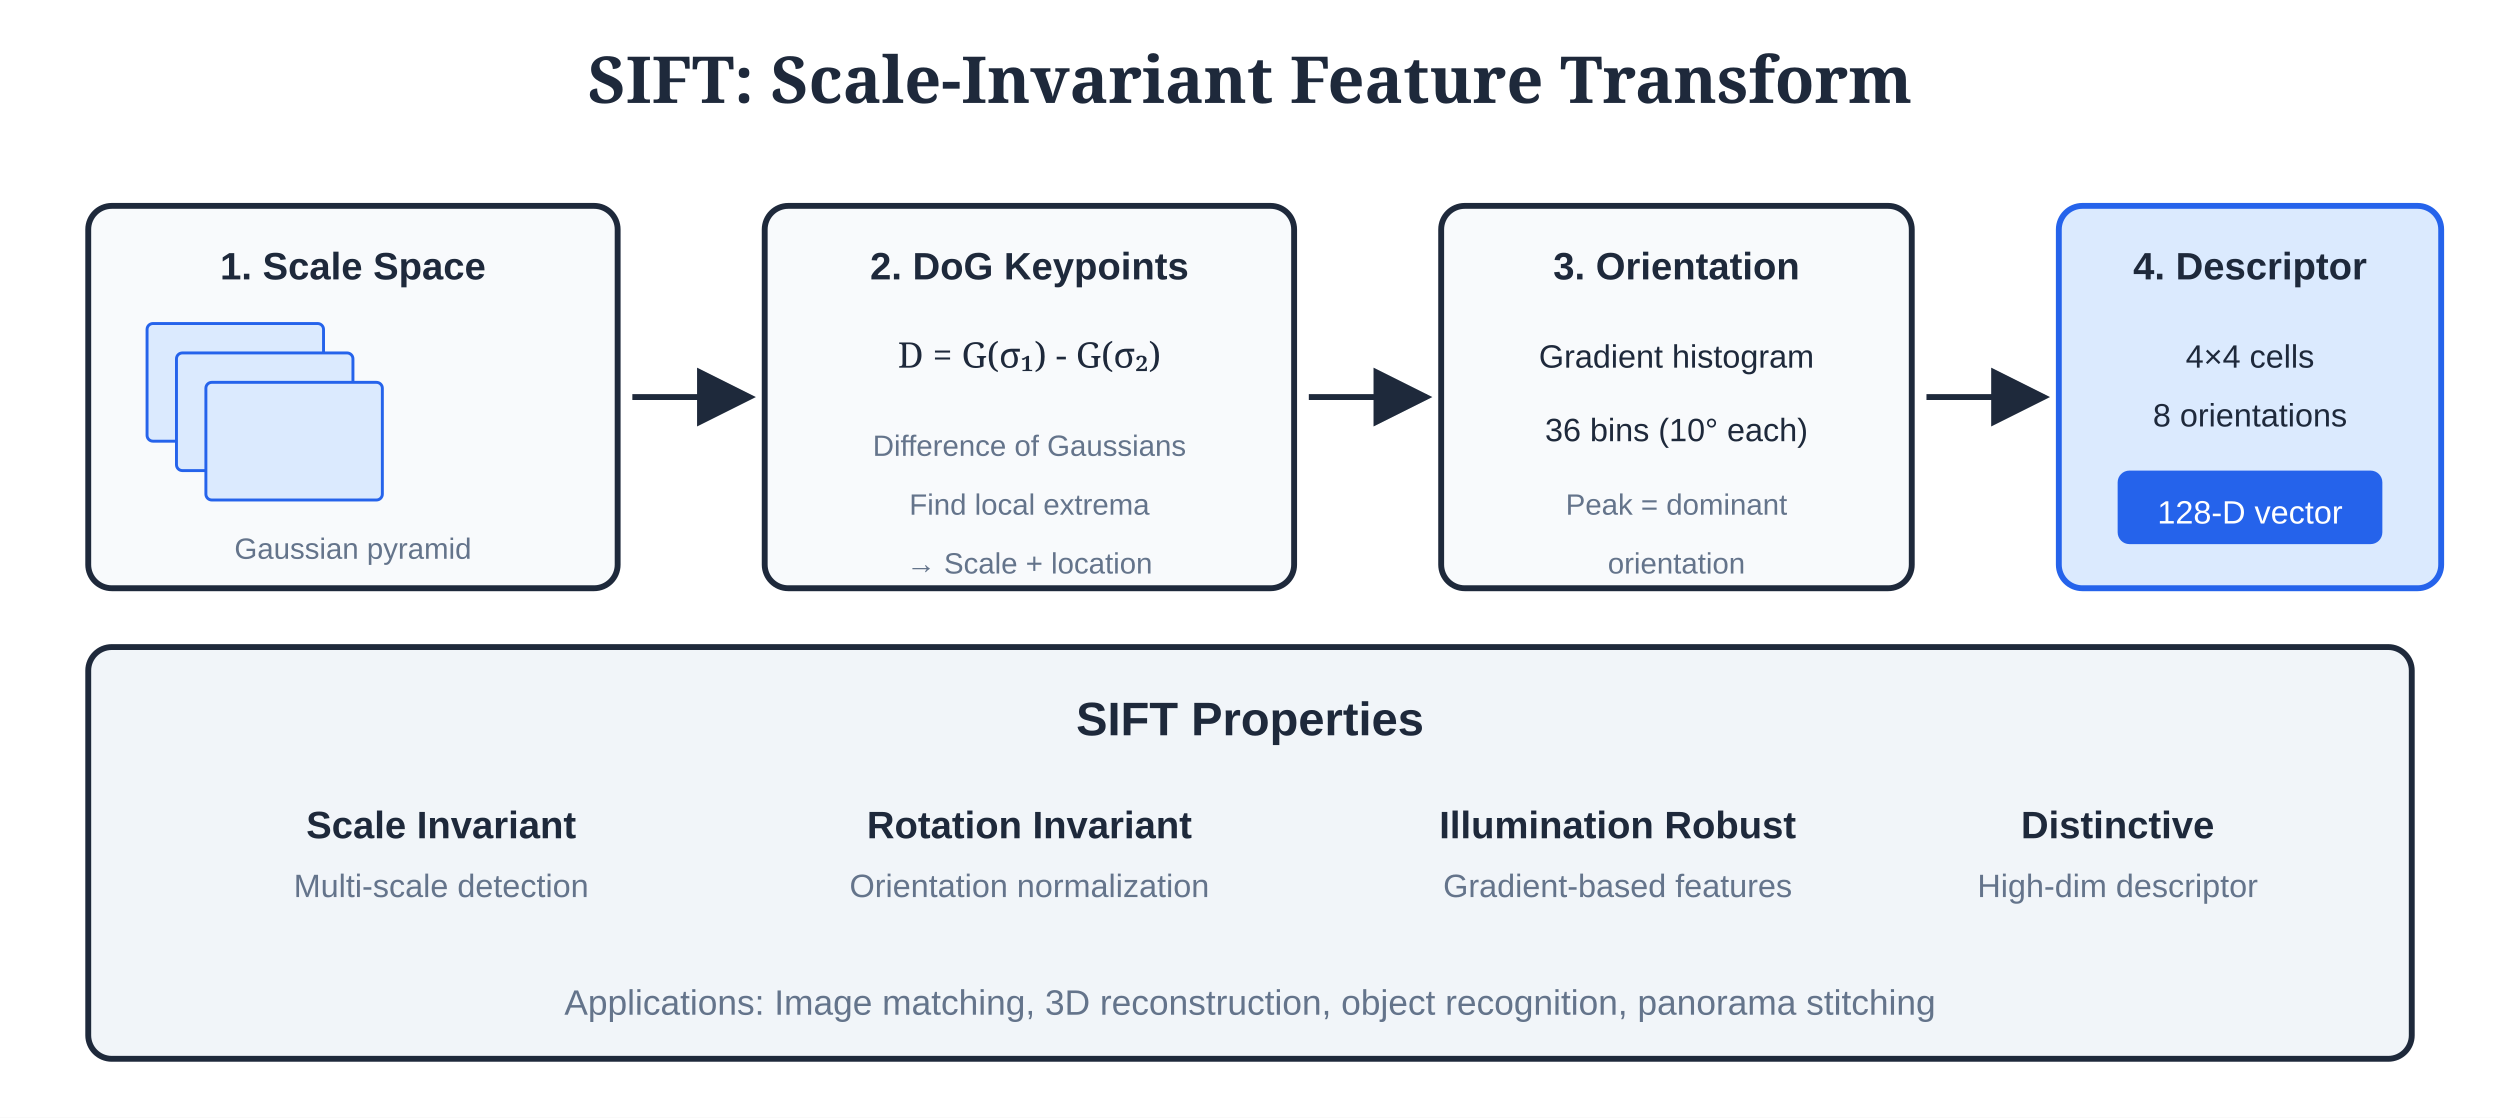
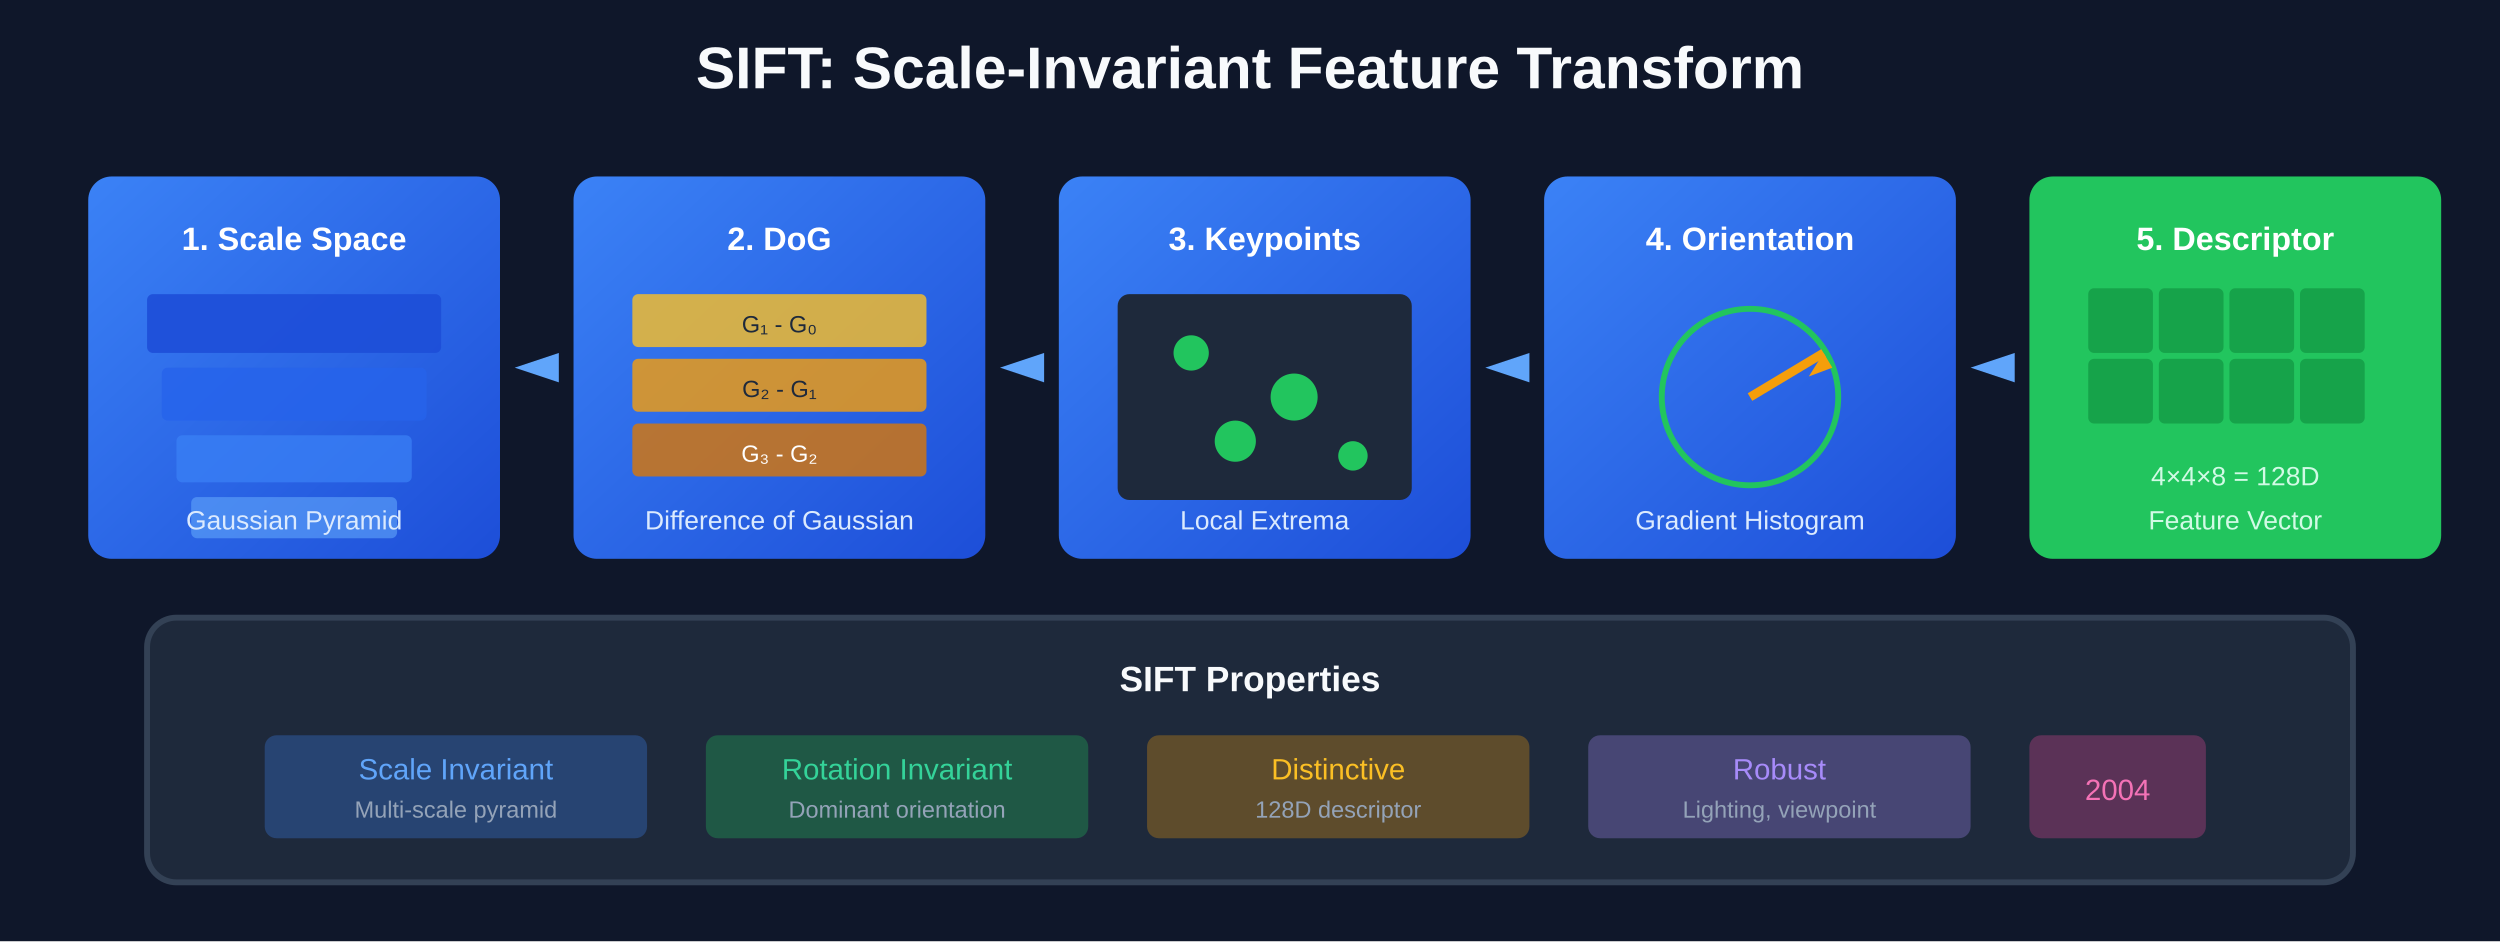
- <svg xmlns="http://www.w3.org/2000/svg" viewBox="0 0 850 380">
-   <rect width="850" height="380" fill="#ffffff" />
-   <text x="425" y="35" font-family="Georgia, serif" font-size="22" font-weight="bold" fill="#1e293b" text-anchor="middle">SIFT: Scale-Invariant Feature Transform</text>
-   <rect x="30" y="70" width="180" height="130" fill="#f8fafc" stroke="#1e293b" stroke-width="2" rx="8" />
-   <text x="120" y="95" font-family="Arial, sans-serif" font-size="13" font-weight="bold" fill="#1e293b" text-anchor="middle">1. Scale Space</text>
-   <rect x="50" y="110" width="60" height="40" fill="#dbeafe" stroke="#2563eb" stroke-width="1" rx="2" />
-   <rect x="60" y="120" width="60" height="40" fill="#dbeafe" stroke="#2563eb" stroke-width="1" rx="2" />
-   <rect x="70" y="130" width="60" height="40" fill="#dbeafe" stroke="#2563eb" stroke-width="1" rx="2" />
-   <text x="120" y="190" font-family="Arial, sans-serif" font-size="10" fill="#64748b" text-anchor="middle">Gaussian pyramid</text>
-   <path d="M 215 135 L 255 135" stroke="#1e293b" stroke-width="2" marker-end="url(#arr)" />
+ <svg xmlns="http://www.w3.org/2000/svg" viewBox="0 0 850 320">
  <defs>
-     <marker id="arr" markerWidth="10" markerHeight="10" refX="9" refY="5" orient="auto">
-       <path d="M0,0 L0,10 L10,5 z" fill="#1e293b" />
-     </marker>
+     <linearGradient id="stepGrad" x1="0%" y1="0%" x2="100%" y2="100%">
+       <stop offset="0%" style="stop-color:#3b82f6" />
+       <stop offset="100%" style="stop-color:#1d4ed8" />
+     </linearGradient>
  </defs>
-   <rect x="260" y="70" width="180" height="130" fill="#f8fafc" stroke="#1e293b" stroke-width="2" rx="8" />
-   <text x="350" y="95" font-family="Arial, sans-serif" font-size="13" font-weight="bold" fill="#1e293b" text-anchor="middle">2. DoG Keypoints</text>
-   <text x="350" y="125" font-family="Georgia, serif" font-size="12" fill="#1e293b" text-anchor="middle">D = G(σ₁) - G(σ₂)</text>
-   <text x="350" y="155" font-family="Arial, sans-serif" font-size="10" fill="#64748b" text-anchor="middle">Difference of Gaussians</text>
-   <text x="350" y="175" font-family="Arial, sans-serif" font-size="10" fill="#64748b" text-anchor="middle">Find local extrema</text>
-   <text x="350" y="195" font-family="Arial, sans-serif" font-size="10" fill="#64748b" text-anchor="middle">→ Scale + location</text>
-   <path d="M 445 135 L 485 135" stroke="#1e293b" stroke-width="2" marker-end="url(#arr)" />
-   <rect x="490" y="70" width="160" height="130" fill="#f8fafc" stroke="#1e293b" stroke-width="2" rx="8" />
-   <text x="570" y="95" font-family="Arial, sans-serif" font-size="13" font-weight="bold" fill="#1e293b" text-anchor="middle">3. Orientation</text>
-   <text x="570" y="125" font-family="Arial, sans-serif" font-size="11" fill="#1e293b" text-anchor="middle">Gradient histogram</text>
-   <text x="570" y="150" font-family="Arial, sans-serif" font-size="11" fill="#1e293b" text-anchor="middle">36 bins (10° each)</text>
-   <text x="570" y="175" font-family="Arial, sans-serif" font-size="10" fill="#64748b" text-anchor="middle">Peak = dominant</text>
-   <text x="570" y="195" font-family="Arial, sans-serif" font-size="10" fill="#64748b" text-anchor="middle">orientation</text>
-   <path d="M 655 135 L 695 135" stroke="#1e293b" stroke-width="2" marker-end="url(#arr)" />
-   <rect x="700" y="70" width="130" height="130" fill="#dbeafe" stroke="#2563eb" stroke-width="2" rx="8" />
-   <text x="765" y="95" font-family="Arial, sans-serif" font-size="13" font-weight="bold" fill="#1e293b" text-anchor="middle">4. Descriptor</text>
-   <text x="765" y="125" font-family="Arial, sans-serif" font-size="11" fill="#1e293b" text-anchor="middle">4×4 cells</text>
-   <text x="765" y="145" font-family="Arial, sans-serif" font-size="11" fill="#1e293b" text-anchor="middle">8 orientations</text>
-   <rect x="720" y="160" width="90" height="25" fill="#2563eb" rx="4" />
-   <text x="765" y="178" font-family="Arial, sans-serif" font-size="11" fill="#ffffff" text-anchor="middle">128-D vector</text>
-   <rect x="30" y="220" width="790" height="140" fill="#f1f5f9" stroke="#1e293b" stroke-width="2" rx="8" />
-   <text x="425" y="250" font-family="Arial, sans-serif" font-size="16" font-weight="bold" fill="#1e293b" text-anchor="middle">SIFT Properties</text>
-   <text x="150" y="285" font-family="Arial, sans-serif" font-size="13" fill="#1e293b" text-anchor="middle" font-weight="bold">Scale Invariant</text>
-   <text x="150" y="305" font-family="Arial, sans-serif" font-size="11" fill="#64748b" text-anchor="middle">Multi-scale detection</text>
-   <text x="350" y="285" font-family="Arial, sans-serif" font-size="13" fill="#1e293b" text-anchor="middle" font-weight="bold">Rotation Invariant</text>
-   <text x="350" y="305" font-family="Arial, sans-serif" font-size="11" fill="#64748b" text-anchor="middle">Orientation normalization</text>
-   <text x="550" y="285" font-family="Arial, sans-serif" font-size="13" fill="#1e293b" text-anchor="middle" font-weight="bold">Illumination Robust</text>
-   <text x="550" y="305" font-family="Arial, sans-serif" font-size="11" fill="#64748b" text-anchor="middle">Gradient-based features</text>
-   <text x="720" y="285" font-family="Arial, sans-serif" font-size="13" fill="#1e293b" text-anchor="middle" font-weight="bold">Distinctive</text>
-   <text x="720" y="305" font-family="Arial, sans-serif" font-size="11" fill="#64748b" text-anchor="middle">High-dim descriptor</text>
-   <text x="425" y="345" font-family="Arial, sans-serif" font-size="12" fill="#64748b" text-anchor="middle">Applications: Image matching, 3D reconstruction, object recognition, panorama stitching</text>
+   <rect width="850" height="320" fill="#0f172a" />
+   <text x="425" y="30" text-anchor="middle" font-family="Arial, sans-serif" font-size="20" font-weight="bold" fill="#f8fafc">SIFT: Scale-Invariant Feature Transform</text>
+   <g transform="translate(30, 60)">
+     <rect width="140" height="130" rx="8" fill="url(#stepGrad)" />
+     <text x="70" y="25" text-anchor="middle" font-family="Arial, sans-serif" font-size="11" font-weight="bold" fill="#fff">1. Scale Space</text>
+     <g transform="translate(20, 40)">
+       <rect width="100" height="20" rx="2" fill="#1d4ed8" opacity="0.9" />
+       <rect x="5" y="25" width="90" height="18" rx="2" fill="#2563eb" opacity="0.8" />
+       <rect x="10" y="48" width="80" height="16" rx="2" fill="#3b82f6" opacity="0.7" />
+       <rect x="15" y="69" width="70" height="14" rx="2" fill="#60a5fa" opacity="0.6" />
+     </g>
+     <text x="70" y="120" text-anchor="middle" font-family="Arial, sans-serif" font-size="9" fill="#dbeafe">Gaussian Pyramid</text>
+   </g>
+   <polygon points="175,125 190,120 190,130" fill="#60a5fa" />
+   <g transform="translate(195, 60)">
+     <rect width="140" height="130" rx="8" fill="url(#stepGrad)" />
+     <text x="70" y="25" text-anchor="middle" font-family="Arial, sans-serif" font-size="11" font-weight="bold" fill="#fff">2. DoG</text>
+     <g transform="translate(20, 40)">
+       <rect width="100" height="18" rx="2" fill="#fbbf24" opacity="0.8" />
+       <text x="50" y="13" text-anchor="middle" font-family="Arial, sans-serif" font-size="8" fill="#1e293b">G₁ - G₀</text>
+       <rect y="22" width="100" height="18" rx="2" fill="#f59e0b" opacity="0.8" />
+       <text x="50" y="35" text-anchor="middle" font-family="Arial, sans-serif" font-size="8" fill="#1e293b">G₂ - G₁</text>
+       <rect y="44" width="100" height="18" rx="2" fill="#d97706" opacity="0.8" />
+       <text x="50" y="57" text-anchor="middle" font-family="Arial, sans-serif" font-size="8" fill="#fff">G₃ - G₂</text>
+     </g>
+     <text x="70" y="120" text-anchor="middle" font-family="Arial, sans-serif" font-size="9" fill="#dbeafe">Difference of Gaussian</text>
+   </g>
+   <polygon points="340,125 355,120 355,130" fill="#60a5fa" />
+   <g transform="translate(360, 60)">
+     <rect width="140" height="130" rx="8" fill="url(#stepGrad)" />
+     <text x="70" y="25" text-anchor="middle" font-family="Arial, sans-serif" font-size="11" font-weight="bold" fill="#fff">3. Keypoints</text>
+     <g transform="translate(20, 40)">
+       <rect width="100" height="70" rx="4" fill="#1e293b" />
+       <circle cx="25" cy="20" r="6" fill="#22c55e" />
+       <circle cx="60" cy="35" r="8" fill="#22c55e" />
+       <circle cx="80" cy="55" r="5" fill="#22c55e" />
+       <circle cx="40" cy="50" r="7" fill="#22c55e" />
+     </g>
+     <text x="70" y="120" text-anchor="middle" font-family="Arial, sans-serif" font-size="9" fill="#dbeafe">Local Extrema</text>
+   </g>
+   <polygon points="505,125 520,120 520,130" fill="#60a5fa" />
+   <g transform="translate(525, 60)">
+     <rect width="140" height="130" rx="8" fill="url(#stepGrad)" />
+     <text x="70" y="25" text-anchor="middle" font-family="Arial, sans-serif" font-size="11" font-weight="bold" fill="#fff">4. Orientation</text>
+     <g transform="translate(20, 40)">
+       <circle cx="50" cy="35" r="30" fill="none" stroke="#22c55e" stroke-width="2" />
+       <line x1="50" y1="35" x2="75" y2="20" stroke="#f59e0b" stroke-width="3" />
+       <polygon points="75,20 70,28 78,25" fill="#f59e0b" />
+     </g>
+     <text x="70" y="120" text-anchor="middle" font-family="Arial, sans-serif" font-size="9" fill="#dbeafe">Gradient Histogram</text>
+   </g>
+   <polygon points="670,125 685,120 685,130" fill="#60a5fa" />
+   <g transform="translate(690, 60)">
+     <rect width="140" height="130" rx="8" fill="#22c55e" />
+     <text x="70" y="25" text-anchor="middle" font-family="Arial, sans-serif" font-size="11" font-weight="bold" fill="#fff">5. Descriptor</text>
+     <g transform="translate(20, 38)">
+       <g fill="#16a34a">
+         <rect width="22" height="22" rx="2" />
+         <rect x="24" width="22" height="22" rx="2" />
+         <rect x="48" width="22" height="22" rx="2" />
+         <rect x="72" width="22" height="22" rx="2" />
+         <rect y="24" width="22" height="22" rx="2" />
+         <rect x="24" y="24" width="22" height="22" rx="2" />
+         <rect x="48" y="24" width="22" height="22" rx="2" />
+         <rect x="72" y="24" width="22" height="22" rx="2" />
+       </g>
+     </g>
+     <text x="70" y="105" text-anchor="middle" font-family="Arial, sans-serif" font-size="9" fill="#d1fae5">4×4×8 = 128D</text>
+     <text x="70" y="120" text-anchor="middle" font-family="Arial, sans-serif" font-size="9" fill="#d1fae5">Feature Vector</text>
+   </g>
+   <g transform="translate(50, 210)">
+     <rect width="750" height="90" rx="10" fill="#1e293b" stroke="#334155" stroke-width="2" />
+     <text x="375" y="25" text-anchor="middle" font-family="Arial, sans-serif" font-size="12" font-weight="bold" fill="#f8fafc">SIFT Properties</text>
+     <g transform="translate(40, 40)">
+       <rect width="130" height="35" rx="4" fill="#3b82f6" opacity="0.3" />
+       <text x="65" y="15" text-anchor="middle" font-family="Arial, sans-serif" font-size="10" fill="#60a5fa">Scale Invariant</text>
+       <text x="65" y="28" text-anchor="middle" font-family="Arial, sans-serif" font-size="8" fill="#94a3b8">Multi-scale pyramid</text>
+     </g>
+     <g transform="translate(190, 40)">
+       <rect width="130" height="35" rx="4" fill="#22c55e" opacity="0.3" />
+       <text x="65" y="15" text-anchor="middle" font-family="Arial, sans-serif" font-size="10" fill="#34d399">Rotation Invariant</text>
+       <text x="65" y="28" text-anchor="middle" font-family="Arial, sans-serif" font-size="8" fill="#94a3b8">Dominant orientation</text>
+     </g>
+     <g transform="translate(340, 40)">
+       <rect width="130" height="35" rx="4" fill="#f59e0b" opacity="0.3" />
+       <text x="65" y="15" text-anchor="middle" font-family="Arial, sans-serif" font-size="10" fill="#fbbf24">Distinctive</text>
+       <text x="65" y="28" text-anchor="middle" font-family="Arial, sans-serif" font-size="8" fill="#94a3b8">128D descriptor</text>
+     </g>
+     <g transform="translate(490, 40)">
+       <rect width="130" height="35" rx="4" fill="#a78bfa" opacity="0.3" />
+       <text x="65" y="15" text-anchor="middle" font-family="Arial, sans-serif" font-size="10" fill="#a78bfa">Robust</text>
+       <text x="65" y="28" text-anchor="middle" font-family="Arial, sans-serif" font-size="8" fill="#94a3b8">Lighting, viewpoint</text>
+     </g>
+     <g transform="translate(640, 40)">
+       <rect width="60" height="35" rx="4" fill="#ec4899" opacity="0.3" />
+       <text x="30" y="22" text-anchor="middle" font-family="Arial, sans-serif" font-size="10" fill="#f472b6">2004</text>
+     </g>
+   </g>
</svg>
